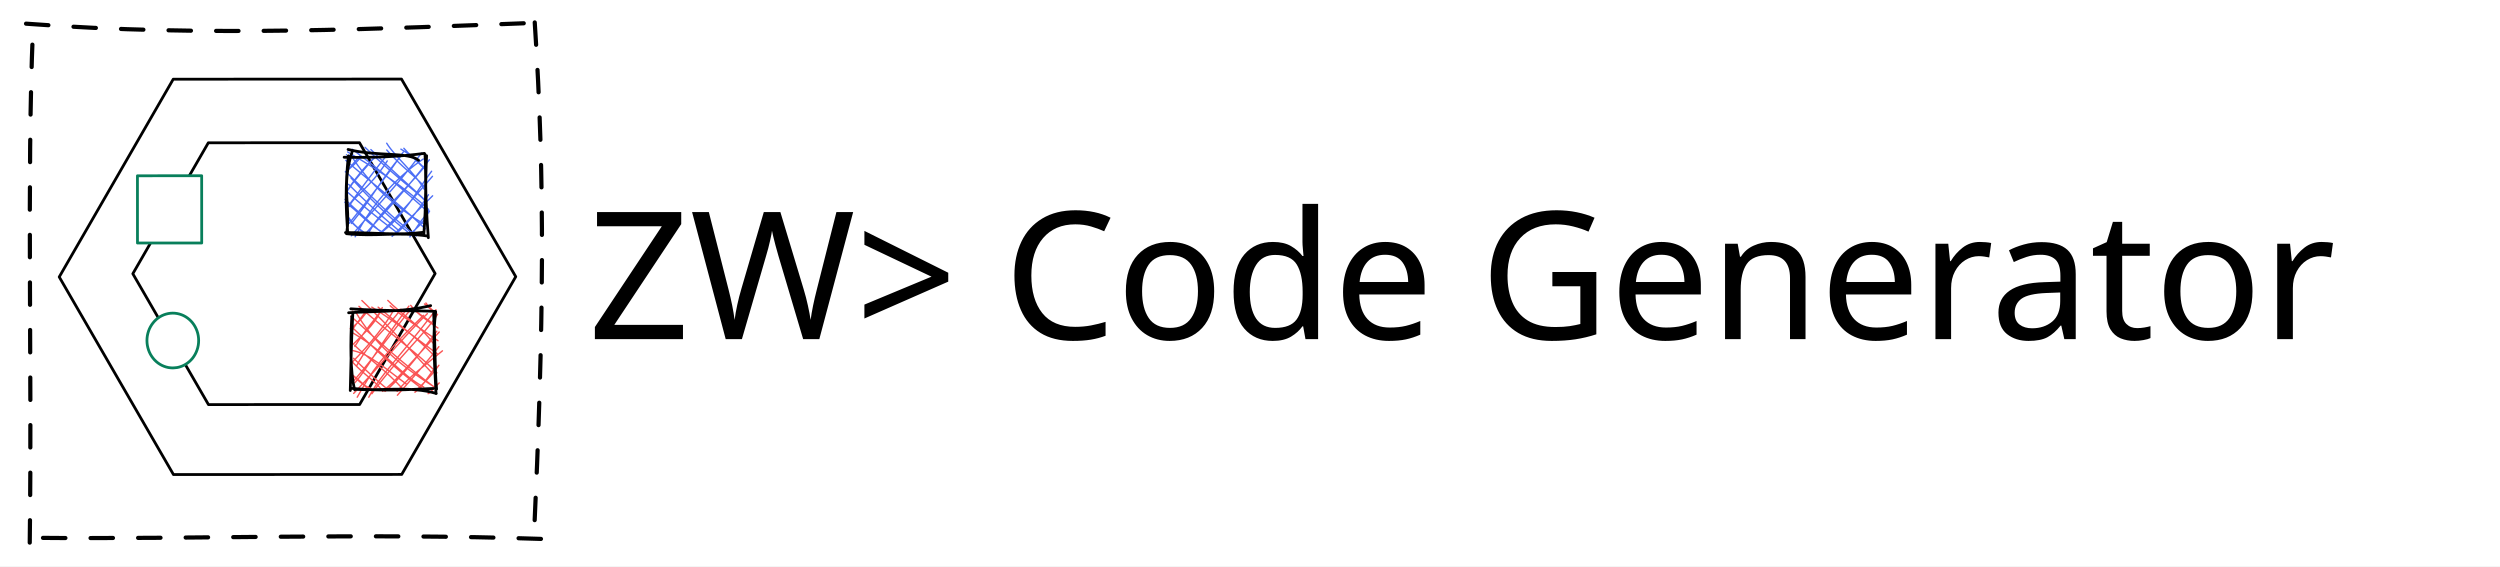
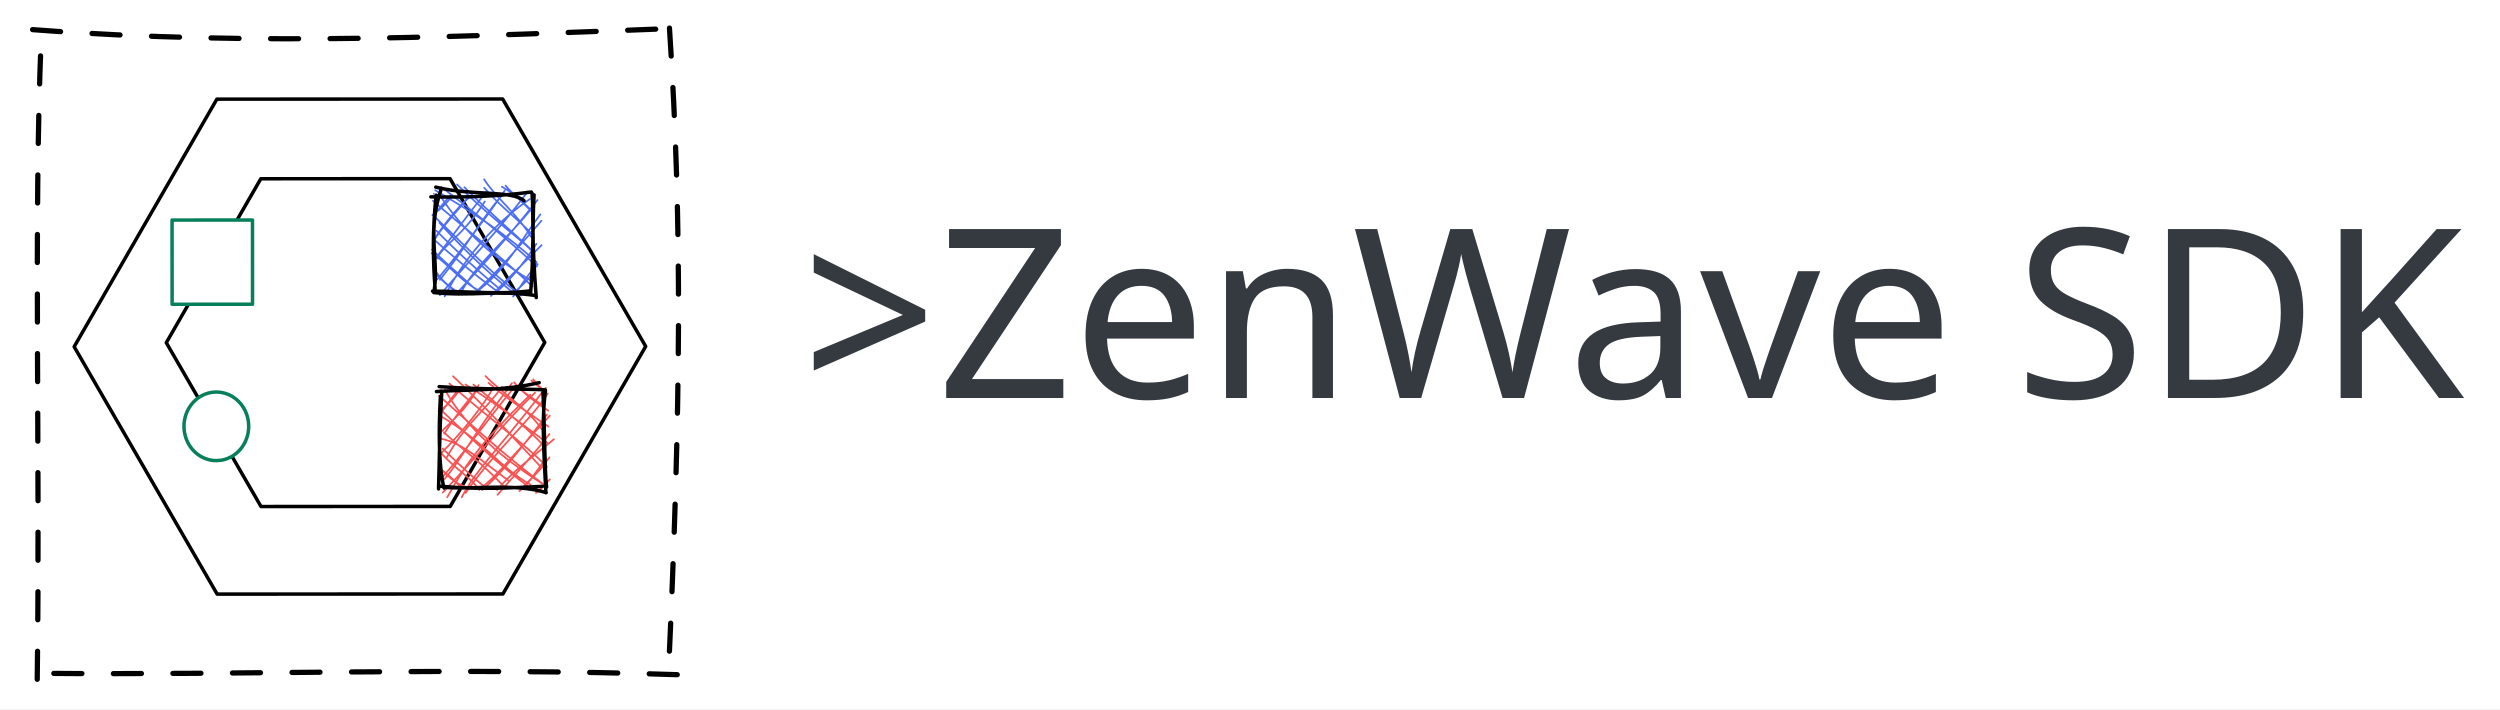
- <svg xmlns="http://www.w3.org/2000/svg" version="1.1" viewBox="0 0 893.615 202.44" width="893.615" height="202.44">
+ <svg xmlns="http://www.w3.org/2000/svg" version="1.1" viewBox="0 0 713.784 202.44" width="713.784" height="202.44">
  <defs>
-     <style>
+     <style class="style-fonts">
      @font-face {
        font-family: "Virgil";
-         src: url("https://unpkg.com/@excalidraw/excalidraw@0.12.0-32d8221/dist/excalidraw-assets/Virgil.woff2");
+         src: url("https://file%2B.vscode-resource.vscode-cdn.net/c%3A/Users/ivan.garcia/.vscode/extensions/pomdtr.excalidraw-editor-3.5.1/public//dist/excalidraw-assets/Virgil.woff2");
      }
      @font-face {
        font-family: "Cascadia";
-         src: url("https://unpkg.com/@excalidraw/excalidraw@0.12.0-32d8221/dist/excalidraw-assets/Cascadia.woff2");
+         src: url("https://file%2B.vscode-resource.vscode-cdn.net/c%3A/Users/ivan.garcia/.vscode/extensions/pomdtr.excalidraw-editor-3.5.1/public//dist/excalidraw-assets/Cascadia.woff2");
      }
    </style>
  </defs>
-   <rect x="0" y="0" width="893.615" height="202.44" fill="#ffffff" />
+   <rect x="0" y="0" width="713.784" height="202.44" fill="#ffffff" />
  <g stroke-linecap="round" transform="translate(10 10) rotate(0 91.22004 91.22004)">
    <path d="M-0.69 -1.54 C63.97 3.41, 127.12 0.18, 183.01 -1.9 M181.14 -1.98 C184.86 54.44, 184.42 105.68, 180.76 184.19 M183.36 182.63 C120.84 180.48, 59.56 182.83, 0.3 182.23 M0.63 183.95 C1.5 118.51, -0.45 54, 1.77 0.65" stroke="#000000" stroke-width="1.5" fill="none" stroke-dasharray="8 9" />
  </g>
  <g stroke-linecap="round">
    <g transform="translate(102.761 17.35534) rotate(89.96806 0 81.59072)" fill-rule="evenodd">
      <path d="M0 0 L70.66 40.8 L70.66 122.39 L0 163.18 L-70.66 122.39 L-70.66 40.8 L0 0" stroke="none" stroke-width="0" fill="#fff" fill-rule="evenodd" />
      <path d="M0 0 C22.17 12.8, 44.35 25.6, 70.66 40.8 M0 0 C22.91 13.23, 45.82 26.45, 70.66 40.8 M70.66 40.8 C70.66 73.08, 70.66 105.36, 70.66 122.39 M70.66 40.8 C70.66 65.6, 70.66 90.41, 70.66 122.39 M70.66 122.39 C48.1 135.41, 25.53 148.44, 0 163.18 M70.66 122.39 C52.14 133.08, 33.62 143.77, 0 163.18 M0 163.18 C-27.69 147.19, -55.39 131.2, -70.66 122.39 M0 163.18 C-18.8 152.32, -37.61 141.47, -70.66 122.39 M-70.66 122.39 C-70.66 101.88, -70.66 81.37, -70.66 40.8 M-70.66 122.39 C-70.66 93.45, -70.66 64.51, -70.66 40.8 M-70.66 40.8 C-46.78 27.01, -22.9 13.22, 0 0 M-70.66 40.8 C-48.39 27.94, -26.11 15.08, 0 0 M0 0 C0 0, 0 0, 0 0 M0 0 C0 0, 0 0, 0 0" stroke="#000000" stroke-width="1" fill="none" />
    </g>
  </g>
+   <mask />
  <g stroke-linecap="round">
    <g transform="translate(101.5035 43.78845) rotate(89.96806 5.684341886080802e-14 54.02565)" fill-rule="evenodd">
      <path d="M0 0 L46.79 27.01 L46.79 81.04 L0 108.05 L-46.79 81.04 L-46.79 27.01 L0 0" stroke="none" stroke-width="0" fill="#fff" fill-rule="evenodd" />
      <path d="M0 0 C10.13 5.85, 20.26 11.7, 46.79 27.01 M0 0 C14.81 8.55, 29.61 17.1, 46.79 27.01 M46.79 27.01 C46.79 42.9, 46.79 58.78, 46.79 81.04 M46.79 27.01 C46.79 44.23, 46.79 61.45, 46.79 81.04 M46.79 81.04 C28.91 91.36, 11.03 101.68, 0 108.05 M46.79 81.04 C31.06 90.12, 15.34 99.2, 0 108.05 M0 108.05 C-18.53 97.35, -37.06 86.65, -46.79 81.04 M0 108.05 C-9.7 102.45, -19.41 96.85, -46.79 81.04 M-46.79 81.04 C-46.79 67.54, -46.79 54.04, -46.79 27.01 M-46.79 81.04 C-46.79 65.04, -46.79 49.05, -46.79 27.01 M-46.79 27.01 C-31.13 17.98, -15.48 8.94, 0 0 M-46.79 27.01 C-29.85 17.24, -12.92 7.46, 0 0 M0 0 C0 0, 0 0, 0 0 M0 0 C0 0, 0 0, 0 0" stroke="#000000" stroke-width="1" fill="none" />
    </g>
  </g>
+   <mask />
  <g stroke-linecap="round" transform="translate(48.59163 63.3643) rotate(89.96806 12.02082 11.48045)">
    <path d="M0 0 L24.04 0 L24.04 22.96 L0 22.96" stroke="none" stroke-width="0" fill="#fff" />
    <path d="M0 0 C6.38 0, 12.76 0, 24.04 0 M0 0 C5.65 0, 11.3 0, 24.04 0 M24.04 0 C24.04 7.95, 24.04 15.89, 24.04 22.96 M24.04 0 C24.04 7.61, 24.04 15.22, 24.04 22.96 M24.04 22.96 C14.85 22.96, 5.65 22.96, 0 22.96 M24.04 22.96 C15.38 22.96, 6.72 22.96, 0 22.96 M0 22.96 C0 16.38, 0 9.81, 0 0 M0 22.96 C0 16.31, 0 9.66, 0 0" stroke="#087f5b" stroke-width="1" fill="none" />
  </g>
  <g stroke-linecap="round" transform="translate(51.9752 112.4839) rotate(89.96806 9.792025 9.23776)">
    <path d="M19.58 9.24 C19.58 9.77, 19.53 10.32, 19.44 10.84 C19.34 11.37, 19.19 11.89, 18.99 12.4 C18.8 12.9, 18.56 13.39, 18.27 13.86 C17.99 14.32, 17.66 14.77, 17.29 15.18 C16.93 15.59, 16.52 15.97, 16.09 16.31 C15.65 16.66, 15.18 16.97, 14.69 17.24 C14.2 17.51, 13.67 17.74, 13.14 17.92 C12.61 18.1, 12.05 18.24, 11.49 18.34 C10.93 18.43, 10.36 18.48, 9.79 18.48 C9.23 18.48, 8.65 18.43, 8.09 18.34 C7.53 18.24, 6.98 18.1, 6.44 17.92 C5.91 17.74, 5.39 17.51, 4.9 17.24 C4.41 16.97, 3.93 16.66, 3.5 16.31 C3.06 15.97, 2.66 15.59, 2.29 15.18 C1.93 14.77, 1.6 14.32, 1.31 13.86 C1.03 13.39, 0.78 12.9, 0.59 12.4 C0.4 11.89, 0.25 11.37, 0.15 10.84 C0.05 10.32, 0 9.77, 0 9.24 C0 8.7, 0.05 8.16, 0.15 7.63 C0.25 7.11, 0.4 6.58, 0.59 6.08 C0.78 5.58, 1.03 5.08, 1.31 4.62 C1.6 4.16, 1.93 3.71, 2.29 3.3 C2.66 2.89, 3.06 2.5, 3.5 2.16 C3.93 1.82, 4.41 1.5, 4.9 1.24 C5.39 0.97, 5.91 0.74, 6.44 0.56 C6.98 0.37, 7.53 0.23, 8.09 0.14 C8.65 0.05, 9.23 0, 9.79 0 C10.36 0, 10.93 0.05, 11.49 0.14 C12.05 0.23, 12.61 0.37, 13.14 0.56 C13.67 0.74, 14.2 0.97, 14.69 1.24 C15.18 1.5, 15.65 1.82, 16.09 2.16 C16.52 2.5, 16.93 2.89, 17.29 3.3 C17.66 3.71, 17.99 4.16, 18.27 4.62 C18.56 5.08, 18.8 5.58, 18.99 6.08 C19.19 6.58, 19.34 7.11, 19.44 7.63 C19.53 8.16, 19.56 8.97, 19.58 9.24 C19.61 9.51, 19.61 8.97, 19.58 9.24" stroke="none" stroke-width="0" fill="#fff" />
    <path d="M19.58 9.24 C19.58 9.77, 19.53 10.32, 19.44 10.84 C19.34 11.37, 19.19 11.89, 18.99 12.4 C18.8 12.9, 18.56 13.39, 18.27 13.86 C17.99 14.32, 17.66 14.77, 17.29 15.18 C16.93 15.59, 16.52 15.97, 16.09 16.31 C15.65 16.66, 15.18 16.97, 14.69 17.24 C14.2 17.51, 13.67 17.74, 13.14 17.92 C12.61 18.1, 12.05 18.24, 11.49 18.34 C10.93 18.43, 10.36 18.48, 9.79 18.48 C9.23 18.48, 8.65 18.43, 8.09 18.34 C7.53 18.24, 6.98 18.1, 6.44 17.92 C5.91 17.74, 5.39 17.51, 4.9 17.24 C4.41 16.97, 3.93 16.66, 3.5 16.31 C3.06 15.97, 2.66 15.59, 2.29 15.18 C1.93 14.77, 1.6 14.32, 1.31 13.86 C1.03 13.39, 0.78 12.9, 0.59 12.4 C0.4 11.89, 0.25 11.37, 0.15 10.84 C0.05 10.32, 0 9.77, 0 9.24 C0 8.7, 0.05 8.16, 0.15 7.63 C0.25 7.11, 0.4 6.58, 0.59 6.08 C0.78 5.58, 1.03 5.08, 1.31 4.62 C1.6 4.16, 1.93 3.71, 2.29 3.3 C2.66 2.89, 3.06 2.5, 3.5 2.16 C3.93 1.82, 4.41 1.5, 4.9 1.24 C5.39 0.97, 5.91 0.74, 6.44 0.56 C6.98 0.37, 7.53 0.23, 8.09 0.14 C8.65 0.05, 9.23 0, 9.79 0 C10.36 0, 10.93 0.05, 11.49 0.14 C12.05 0.23, 12.61 0.37, 13.14 0.56 C13.67 0.74, 14.2 0.97, 14.69 1.24 C15.18 1.5, 15.65 1.82, 16.09 2.16 C16.52 2.5, 16.93 2.89, 17.29 3.3 C17.66 3.71, 17.99 4.16, 18.27 4.62 C18.56 5.08, 18.8 5.58, 18.99 6.08 C19.19 6.58, 19.34 7.11, 19.44 7.63 C19.53 8.16, 19.56 8.97, 19.58 9.24 C19.61 9.51, 19.61 8.97, 19.58 9.24" stroke="#087f5b" stroke-width="1" fill="none" />
  </g>
  <g stroke-linecap="round" transform="translate(125.9547 111.2266) rotate(0 14.63743 13.97944)">
    <path d="M0 0 C0 0, 0 0, 0 0 M0 0 C0 0, 0 0, 0 0 M-0.75 6.25 C0.83 5.22, 2.7 3.61, 5.18 0.28 M0.07 6.51 C1.53 4.32, 3.57 1.87, 4.78 0.03 M0.24 11.86 C5.27 6.84, 8.38 4.2, 10.68 -1.29 M0.89 12.6 C4.23 7.14, 8.31 2.55, 10.21 -0.02 M1.51 19.55 C6.3 10.52, 12.75 5.71, 17.34 -0.72 M-0.39 18.58 C6.79 11.38, 12.48 3.96, 14.68 -0.28 M0.92 25.56 C5.16 20.87, 8.71 13.45, 20.22 -1.82 M0.59 24.77 C7.31 17.12, 13.51 8.22, 21.2 -1.06 M1.73 30.75 C6.8 21.81, 10.1 16.38, 25.43 1.48 M0.47 29.39 C10.24 19.16, 18.63 8.78, 26.8 0.89 M5.86 30.76 C10.36 22.29, 14.99 18.83, 29.87 -0.51 M6.98 29.51 C15.38 17.53, 26.22 7.97, 30.44 1.1 M11.66 28.67 C16.21 25.08, 22.66 17.14, 30.18 7.16 M11.07 28.32 C15.52 25.14, 19.3 20.09, 31.02 7.46 M15.99 28.68 C20.74 22.93, 26.36 19.11, 32.19 14.18 M16.09 30.05 C20.53 24.86, 25.53 19.68, 30.91 12.69 M22.49 28.82 C24.55 26.33, 27.53 24.22, 30.92 19.34 M22.36 28.98 C24.97 27.07, 26.52 24.14, 29.89 19.72 M27.07 29.49 C28.58 28.71, 28.5 27.68, 30.74 25.94 M27.65 29.08 C28.5 28.51, 29.1 27.48, 31.04 25.65 M-0.26 27.73 C-0.26 27.73, -0.26 27.73, -0.26 27.73 M-0.26 27.73 C-0.26 27.73, -0.26 27.73, -0.26 27.73 M6.94 27.76 C4.28 26.74, 2.94 25.69, -0.16 22.66 M5.84 28.39 C4.51 26.49, 3.69 25.76, -0.15 22.63 M10.87 28.67 C8.14 24.76, 4.39 23.03, -0.4 17.73 M12.48 27.86 C9.33 25.22, 7.03 23.23, 0.42 16.85 M19.31 26.05 C11.67 20.47, 6.16 15.29, 0.2 14.1 M18.45 28.26 C12.02 21.12, 4.95 16.25, 0.78 12.2 M25.53 27.14 C16.57 22.14, 12.99 15.48, 0.31 7.84 M24.87 27.64 C19.2 23.51, 13.6 18.86, 0.41 6.24 M29.74 27.4 C17.23 19.56, 7.48 11.3, 1.04 0.03 M29.73 27.48 C18.11 18.83, 7.69 9.27, -0.6 1.74 M28.25 21.87 C22.14 15.43, 13.75 5.97, 3.4 -3.8 M30.21 22.05 C23.42 15.09, 14.91 9.27, 2.35 -1.72 M30.35 15.23 C24.49 11.09, 16.03 4.09, 6.94 -1.45 M28.93 15.65 C25.96 12.45, 21.09 8.16, 9.21 -1.43 M28.79 11.37 C24.61 5.39, 17.36 0.96, 12.66 -3.85 M30.61 10.56 C24.9 6.6, 19.25 3.01, 13.52 -1.92 M29.64 5.41 C28.17 3.69, 26 2.56, 21.25 -1.01 M30.58 6.02 C27.39 3.86, 23.06 0.9, 20.85 -2.08 M29.49 0.67 C28.81 -0.49, 27.9 -0.68, 26.29 -2.92 M29.79 0.83 C28.79 0.04, 27.93 -0.83, 25.78 -2.58" stroke="#fa5252" stroke-width="0.5" fill="none" />
    <path d="M-1.34 0.57 C6.91 -0.03, 18.1 0.44, 27.98 -1.98 M-0.57 -0.84 C12.55 0.1, 24.3 -0.29, 29.74 0.09 M29.78 0.3 C28.81 8, 29.1 14.34, 29.9 29.47 M29.07 0.89 C29.61 11.05, 29.48 21.99, 30.1 27.86 M29.99 29.41 C20.92 26.7, 9.79 28.53, 1.21 27.95 M28.88 27.64 C19.93 28, 12.18 28.7, -0.14 27.61 M0.83 28.12 C-0.83 21.75, -0.69 10.73, -0.21 1.96 M-0.75 28.36 C-0.49 20.5, -0.5 13.09, 0.16 0.67" stroke="#000000" stroke-width="1" fill="none" />
  </g>
  <g stroke-linecap="round" transform="translate(123.8537 55.3244) rotate(0 13.87155 14.02866)">
    <path d="M0 0 C0 0, 0 0, 0 0 M0 0 C0 0, 0 0, 0 0 M-0.41 6.1 C2.26 4.21, 4.35 1.95, 4.91 0.96 M-0.15 6.19 C1.17 4.79, 2.22 3.28, 4.66 0.54 M-0.04 13.55 C2.32 9.33, 7.09 4.67, 9.38 1.47 M0.7 12.1 C4 7.32, 8.18 2.29, 10.65 0.72 M0.98 18.51 C2.44 14.77, 8.11 12.32, 14.57 2.2 M0.01 19.1 C4.23 13.7, 8.23 7.69, 15.01 -0.55 M1.74 24.56 C8.73 16.06, 12.98 7.92, 19.51 0.39 M0.95 24.5 C8.69 15.11, 15.19 6.46, 20.27 -0.93 M3.1 29.31 C9.44 16.68, 19.32 7.01, 27.43 1.51 M1.73 28.96 C9.92 19.29, 17.95 11.2, 26.84 -0.64 M7.73 28.31 C11.73 20.3, 20.72 13.32, 28.01 4.09 M6.49 28.54 C10.58 23.81, 17.12 17.48, 29.61 1.79 M11.68 28.36 C20.67 21.98, 25.31 12.46, 30.42 5.89 M11.33 28.73 C18.98 21.44, 24.78 14.48, 30.73 7.71 M16.31 29.17 C19.68 25.66, 24.98 20.46, 30.78 14.67 M17.69 28.39 C21.22 24.92, 24.75 21.34, 29.3 14.29 M22.5 28.54 C25.5 25.92, 28.86 23.07, 29.34 19.89 M22.65 29.35 C24.61 27.09, 25.62 24.39, 29.68 20.14 M-0.31 27.79 C-0.31 27.79, -0.31 27.79, -0.31 27.79 M-0.31 27.79 C-0.31 27.79, -0.31 27.79, -0.31 27.79 M6.06 27.57 C5.05 26.76, 3.12 25.8, 0.72 22.39 M5.93 27.74 C4.08 26.38, 1.91 24.18, 0.06 22.51 M11.99 27.32 C7.98 23.66, 3.85 20.17, -0.52 15.95 M13.32 27.85 C7.63 25.07, 4.17 19.95, -0.59 16.97 M18.62 27.03 C11.2 20.82, 6.11 15.97, 0.75 10.57 M17.67 27.53 C11.03 22.6, 5.22 17.71, -0.28 12.77 M22.72 28.25 C14.4 21.85, 6.2 13.37, 1.6 8.27 M24.93 29.03 C16.3 22.53, 10.04 15.94, -0.29 6.03 M27.68 24.75 C18.76 19.41, 8.16 11, 1.35 -0.26 M28.18 26.47 C18.16 16.91, 7.39 8.76, -0.25 1.98 M29.35 19.53 C20.43 11.3, 11.04 5.29, 0.4 -1.02 M29.43 20.72 C20.7 12.68, 10.86 4.62, 2.1 -1.97 M28.41 16.79 C25.25 13.11, 18.91 9.28, 6.64 -2.65 M28.59 16.67 C22.2 10.57, 17.02 6.46, 8.72 -1.87 M27.78 12.31 C23.95 5.89, 17.44 0.83, 14.37 -4.13 M28.19 11.72 C24.36 7.44, 19.6 4.27, 14.39 -1.71 M28.55 5.45 C25.62 2.51, 23.57 0.45, 19.45 -2.02 M28.1 5.19 C24.89 1.98, 22 -0.49, 20.51 -2.32" stroke="#4c6ef5" stroke-width="0.5" fill="none" />
    <path d="M0.57 -1.9 C10.79 0.67, 22.2 -1.11, 25.76 1.98 M-0.84 0.88 C10.07 1.11, 19.44 0.62, 27.84 -0.5 M28.05 -0.21 C28.52 5.9, 27.88 12.27, 29.25 29.63 M28.63 0.33 C28.15 8.73, 28.51 17.9, 27.65 28.26 M29.19 29.07 C17.9 27.4, 10.99 29.36, -0.01 28.21 M27.42 27.72 C18.68 28.87, 10.04 27.81, -0.35 27.81 M0.16 27.24 C1.41 18.87, -1.92 10.82, 1.96 -0.86 M0.4 27.58 C-0.22 19, -0.45 11.08, 0.67 0.4" stroke="#000000" stroke-width="1" fill="none" />
  </g>
-   <g transform="translate(210.22 59.21998) rotate(0 336.6977 38)">
-     <text x="0" y="62" font-family="Cascadia, Segoe UI Emoji" font-size="63.628px" fill="#000000" text-anchor="start" style="white-space: pre;" direction="ltr">ZW&gt; Code Generator</text>
+   <g transform="translate(228.9639 61.21998) rotate(0 237.4102 40.33334)">
+     <text x="0" y="0" font-family="Cascadia, Segoe UI Emoji" font-size="67.535px" fill="#343a40" text-anchor="start" style="white-space: pre;" direction="ltr" dominant-baseline="text-before-edge">&gt;ZenWave SDK</text>
  </g>
</svg>
